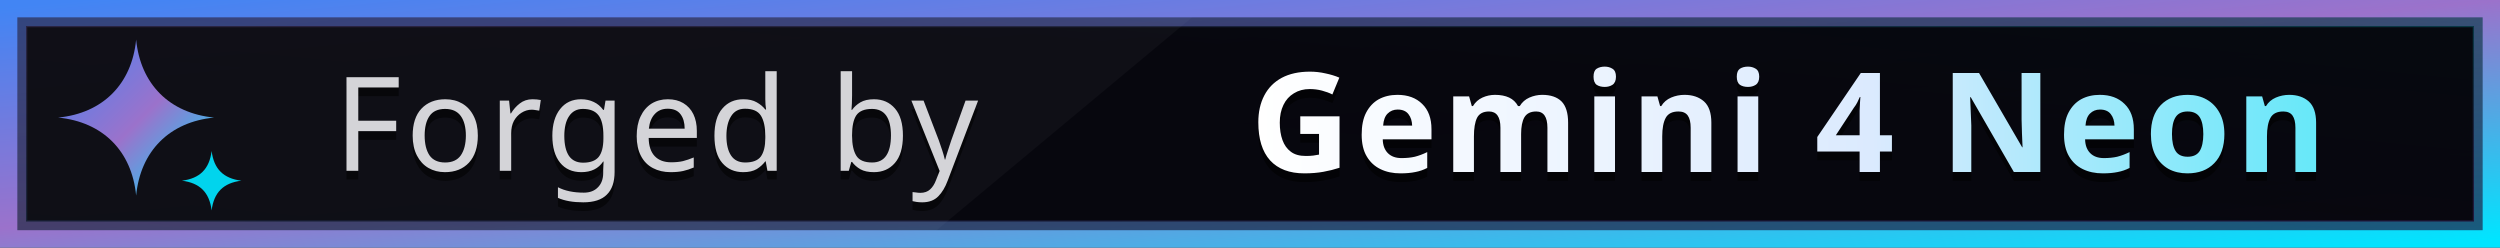
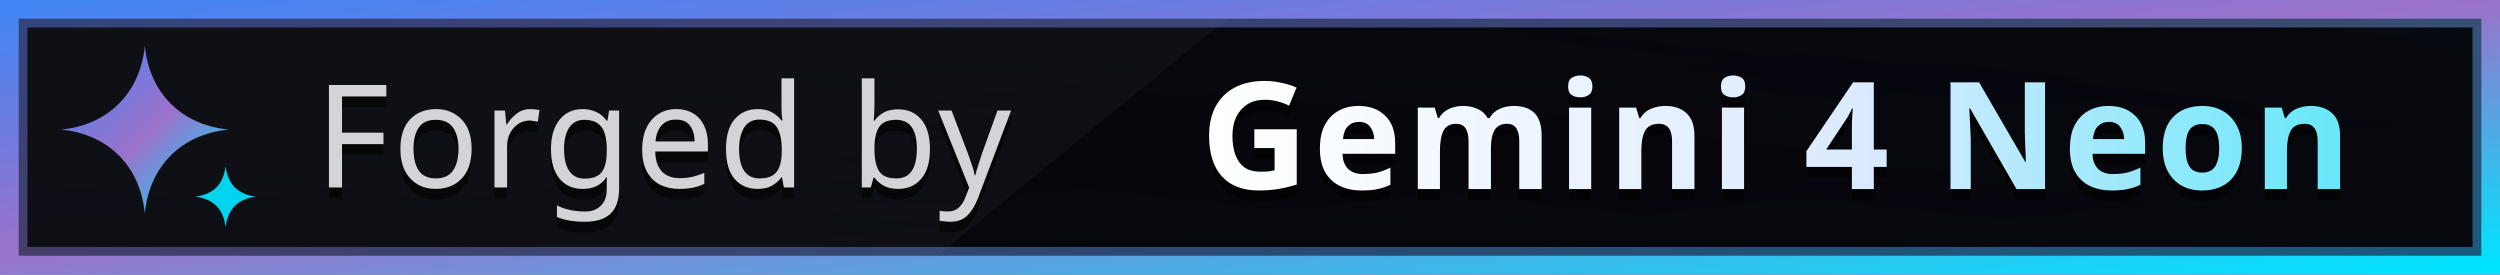
- <svg xmlns="http://www.w3.org/2000/svg" width="202" height="20" viewBox="0 0 202 20" role="img" aria-label="Forged by Gemini 4 Neon">
+ <svg xmlns="http://www.w3.org/2000/svg" width="164" height="18" viewBox="0 0 164 18" role="img" aria-label="Forged by Gemini 4 Neon">
  <defs>
    <linearGradient id="obsBody" x1="0%" y1="0%" x2="100%" y2="100%">
      <stop offset="0%" stop-color="#11111a" />
      <stop offset="52%" stop-color="#050508" />
      <stop offset="100%" stop-color="#0e0b1a" />
    </linearGradient>
    <linearGradient id="gemEdge" x1="0%" y1="0%" x2="100%" y2="100%">
      <stop offset="0%" stop-color="#4285F4" />
      <stop offset="48%" stop-color="#9B72CB" />
      <stop offset="100%" stop-color="#00E5FF" />
    </linearGradient>
    <linearGradient id="gemEdgeGlow" x1="0%" y1="100%" x2="100%" y2="0%">
      <stop offset="0%" stop-color="#4285F4" stop-opacity="0.18" />
      <stop offset="55%" stop-color="#8B5CF6" stop-opacity="0.16" />
      <stop offset="100%" stop-color="#00E5FF" stop-opacity="0.26" />
    </linearGradient>
    <linearGradient id="gemStar" x1="0%" y1="0%" x2="100%" y2="100%">
      <stop offset="0%" stop-color="#4285F4" />
      <stop offset="52%" stop-color="#9B72CB" />
      <stop offset="100%" stop-color="#00E5FF" />
    </linearGradient>
    <linearGradient id="gemWordGrad" x1="0%" y1="0%" x2="100%" y2="0%">
      <stop offset="0%" stop-color="#ffffff" />
      <stop offset="58%" stop-color="#dbeafe" />
      <stop offset="100%" stop-color="#67e8f9" />
    </linearGradient>
    <clipPath id="badgeClip">
-       <rect x="0" y="0" width="202" height="20" />
+       <rect x="0" y="0" width="164" height="18" />
    </clipPath>
  </defs>
  <g clip-path="url(#badgeClip)">
-     <rect x="0" y="0" width="202" height="20" fill="url(#obsBody)" />
-     <rect x="0" y="0" width="202" height="20" fill="url(#gemEdgeGlow)" />
-     <rect x="2.2" y="2.2" width="197.6" height="15.6" fill="#06060b" fill-opacity="0.92" />
-     <polygon points="0,0 98,0 74,20 0,20" fill="#ffffff" fill-opacity="0.032" />
-     <rect x="0.8" y="0.8" width="200.4" height="18.4" fill="none" stroke="url(#gemEdge)" stroke-width="2.6" stroke-opacity="0.34" />
-     <rect x="0.7" y="0.7" width="200.6" height="18.6" fill="none" stroke="url(#gemEdge)" stroke-width="1.4" />
-     <line x1="87" y1="3" x2="87" y2="17" stroke="url(#gemEdge)" stroke-opacity="0.6" stroke-width="1" />
+     <rect x="0" y="0" width="164" height="18" fill="url(#obsBody)" />
+     <rect x="0" y="0" width="164" height="18" fill="url(#gemEdgeGlow)" />
+     <rect x="1.8" y="1.8" width="160.4" height="14.4" fill="#06060b" fill-opacity="0.93" />
+     <polygon points="0,0 82,0 60,18 0,18" fill="#ffffff" fill-opacity="0.032" />
+     <rect x="0.7" y="0.7" width="162.6" height="16.6" fill="none" stroke="url(#gemEdge)" stroke-width="2.2" stroke-opacity="0.34" />
+     <rect x="0.6" y="0.6" width="162.8" height="16.8" fill="none" stroke="url(#gemEdge)" stroke-width="1.25" />
+     <line x1="69" y1="2.8" x2="69" y2="15.2" stroke="url(#gemEdge)" stroke-opacity="0.6" stroke-width="0.9" />
  </g>
-   <path d="M11,3.2 C11.35,6.8 13.7,9.15 17.3,9.5 C13.7,9.85 11.35,12.2 11,15.8 C10.65,12.2 8.3,9.85 4.7,9.5 C8.3,9.15 10.65,6.8 11,3.2 Z" fill="url(#gemStar)" />
-   <path d="M17.1,12.2 C17.28,13.65 18.05,14.42 19.5,14.6 C18.05,14.78 17.28,15.55 17.1,17 C16.92,15.55 16.15,14.78 14.7,14.6 C16.15,14.42 16.92,13.65 17.1,12.2 Z" fill="#00E5FF" fill-opacity="0.92" />
+   <path d="M9.5,3 C9.8,6.1 11.9,8.2 15,8.5 C11.9,8.8 9.8,10.9 9.5,14 C9.2,10.9 7.1,8.8 4,8.5 C7.1,8.2 9.2,6.1 9.5,3 Z" fill="url(#gemStar)" />
+   <path d="M14.8,10.9 C14.95,12.1 15.6,12.75 16.8,12.9 C15.6,13.05 14.95,13.7 14.8,14.9 C14.65,13.7 14,13.05 12.8,12.9 C14,12.75 14.65,12.1 14.8,10.9 Z" fill="#00E5FF" fill-opacity="0.92" />
  <g text-anchor="middle" font-family="'Google Sans','Product Sans','Avenir Next','Century Gothic','Segoe UI',system-ui,sans-serif" text-rendering="geometricPrecision">
-     <text x="53" y="14.5" font-size="10.6" font-weight="500" letter-spacing="0.3" fill="#000000" fill-opacity="0.55">Forged by</text>
-     <text x="53" y="13.8" font-size="10.6" font-weight="500" letter-spacing="0.3" fill="#d4d4d8">Forged by</text>
-     <text x="144.5" y="14.6" font-size="11.2" font-weight="700" letter-spacing="0.4" fill="#000000" fill-opacity="0.6">Gemini 4 Neon</text>
-     <text x="144.5" y="13.9" font-size="11.2" font-weight="700" letter-spacing="0.4" fill="url(#gemWordGrad)">Gemini 4 Neon</text>
+     <text x="43.5" y="13" font-size="9.4" font-weight="500" letter-spacing="0.2" fill="#000000" fill-opacity="0.55">Forged by</text>
+     <text x="43.5" y="12.3" font-size="9.4" font-weight="500" letter-spacing="0.2" fill="#d4d4d8">Forged by</text>
+     <text x="116.5" y="13.1" font-size="9.8" font-weight="700" letter-spacing="0.3" fill="#000000" fill-opacity="0.6">Gemini 4 Neon</text>
+     <text x="116.5" y="12.4" font-size="9.8" font-weight="700" letter-spacing="0.3" fill="url(#gemWordGrad)">Gemini 4 Neon</text>
  </g>
</svg>
